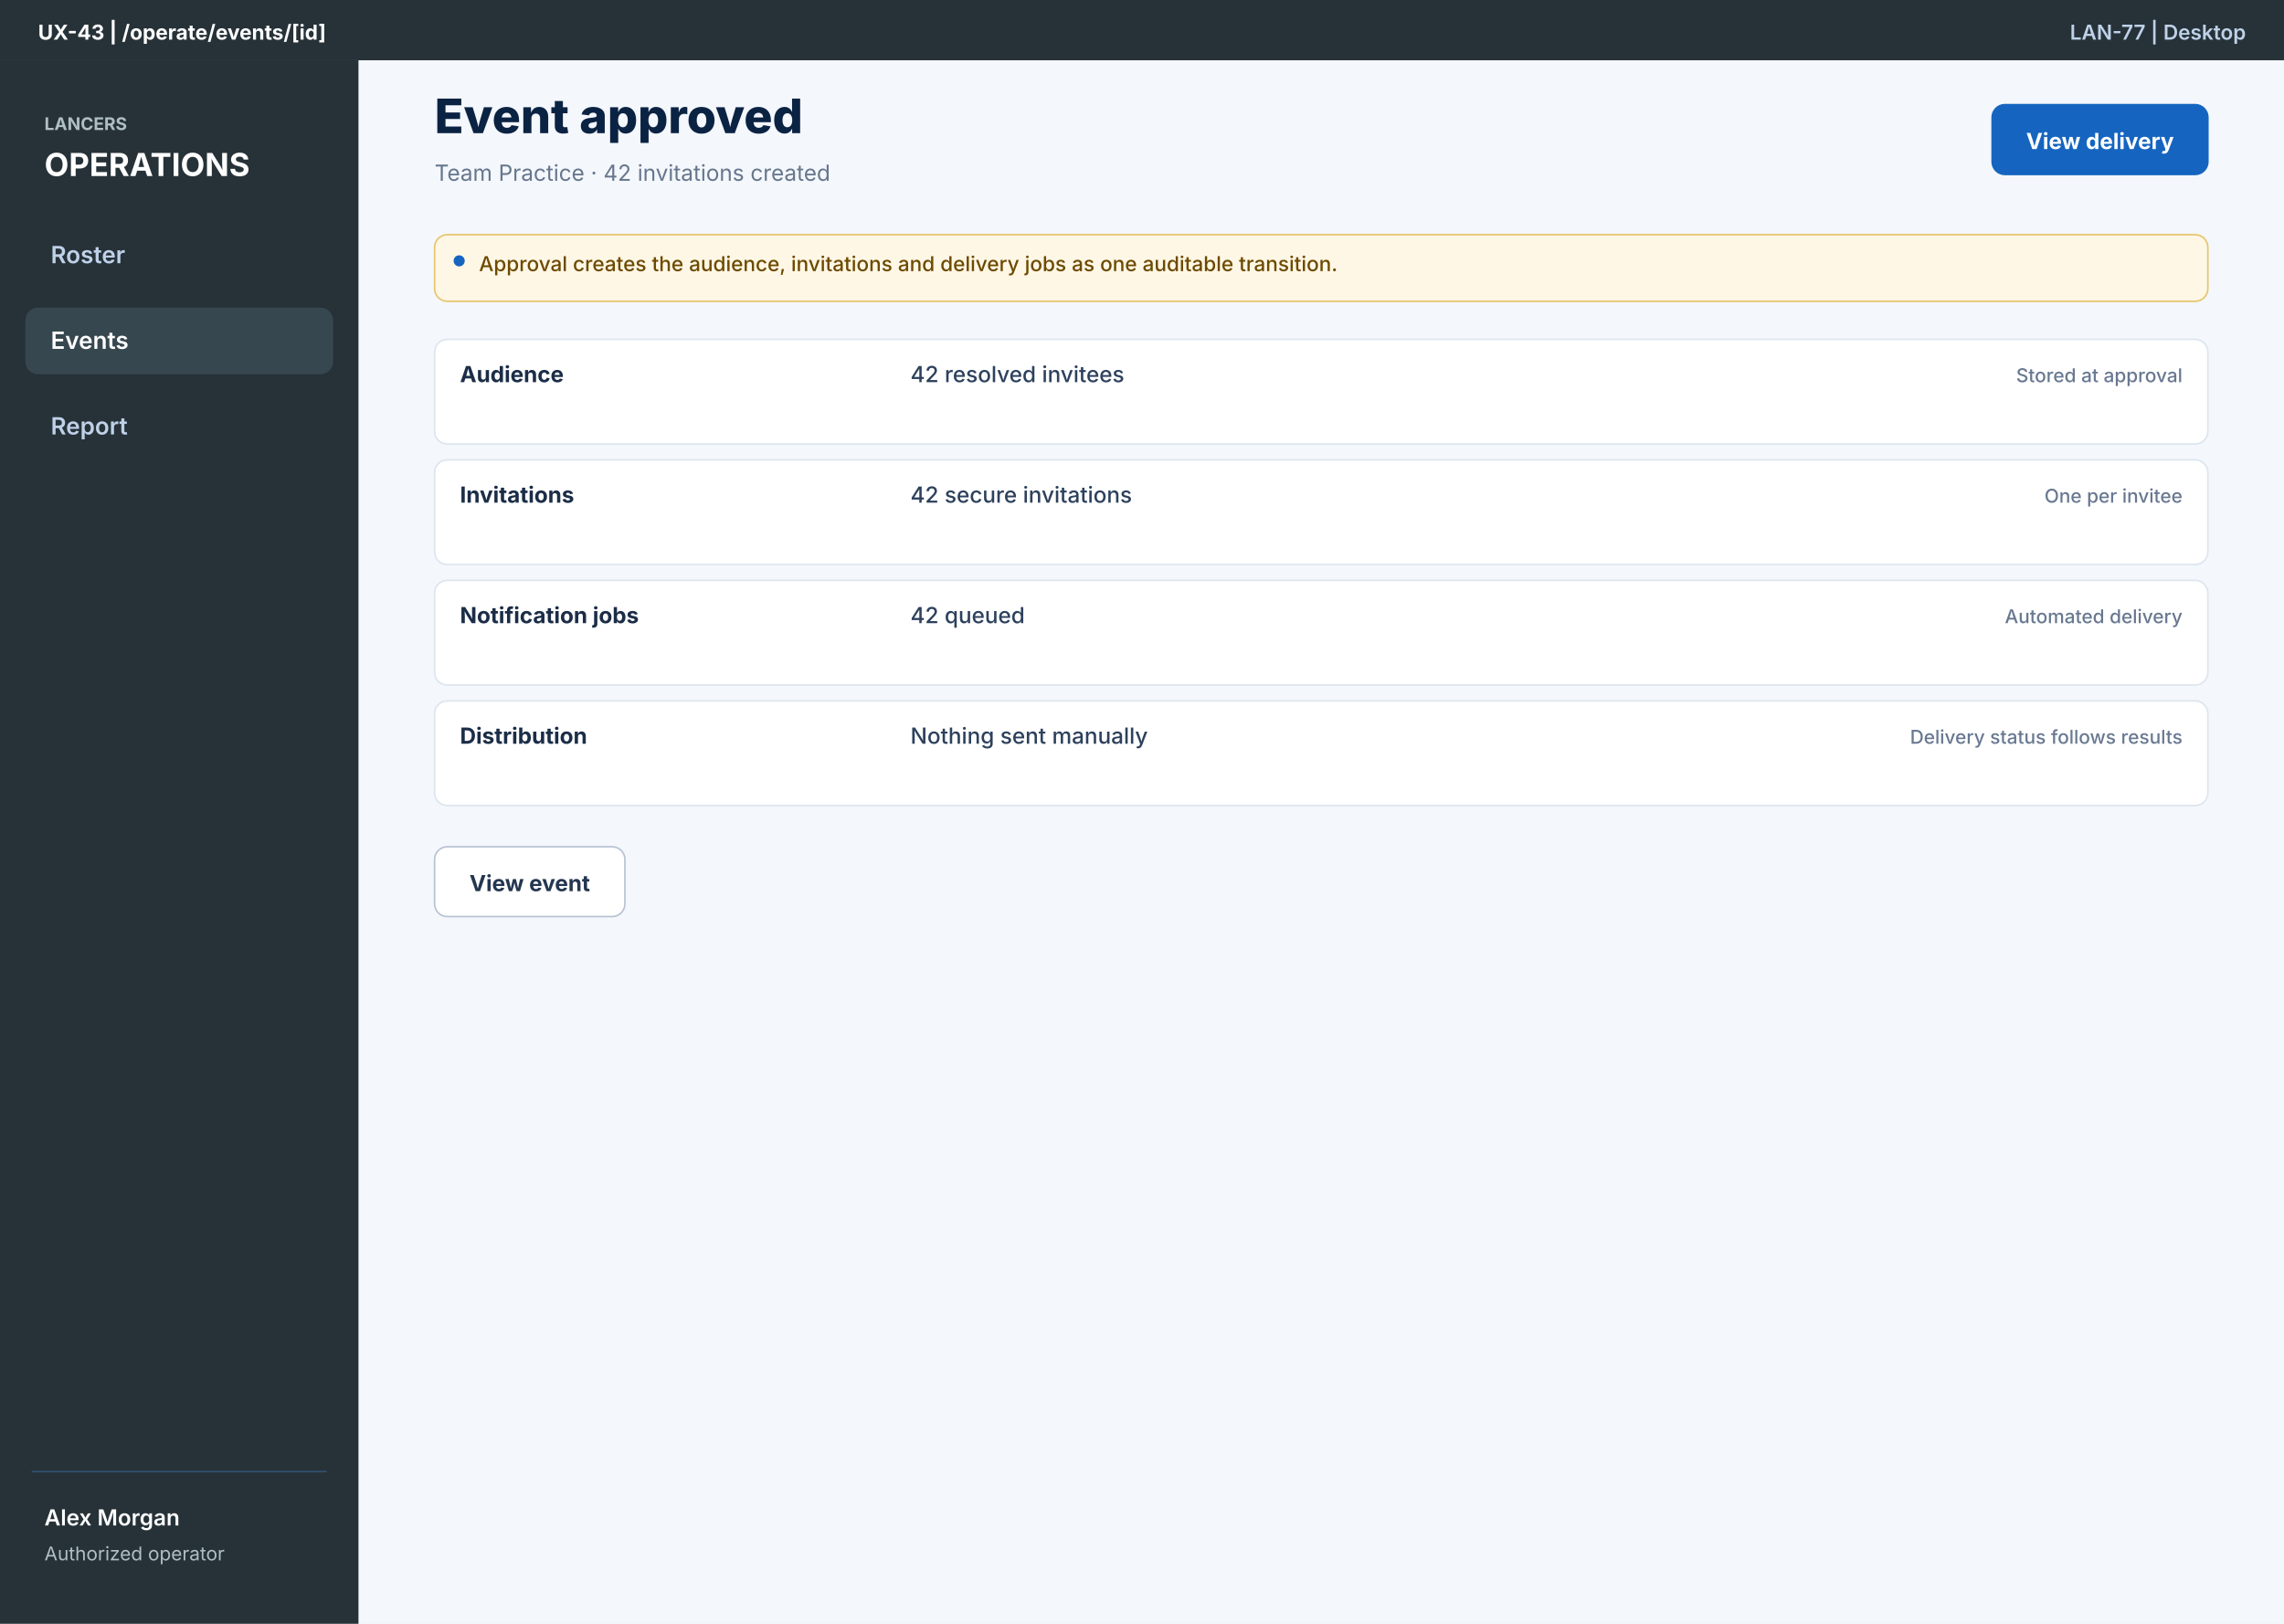
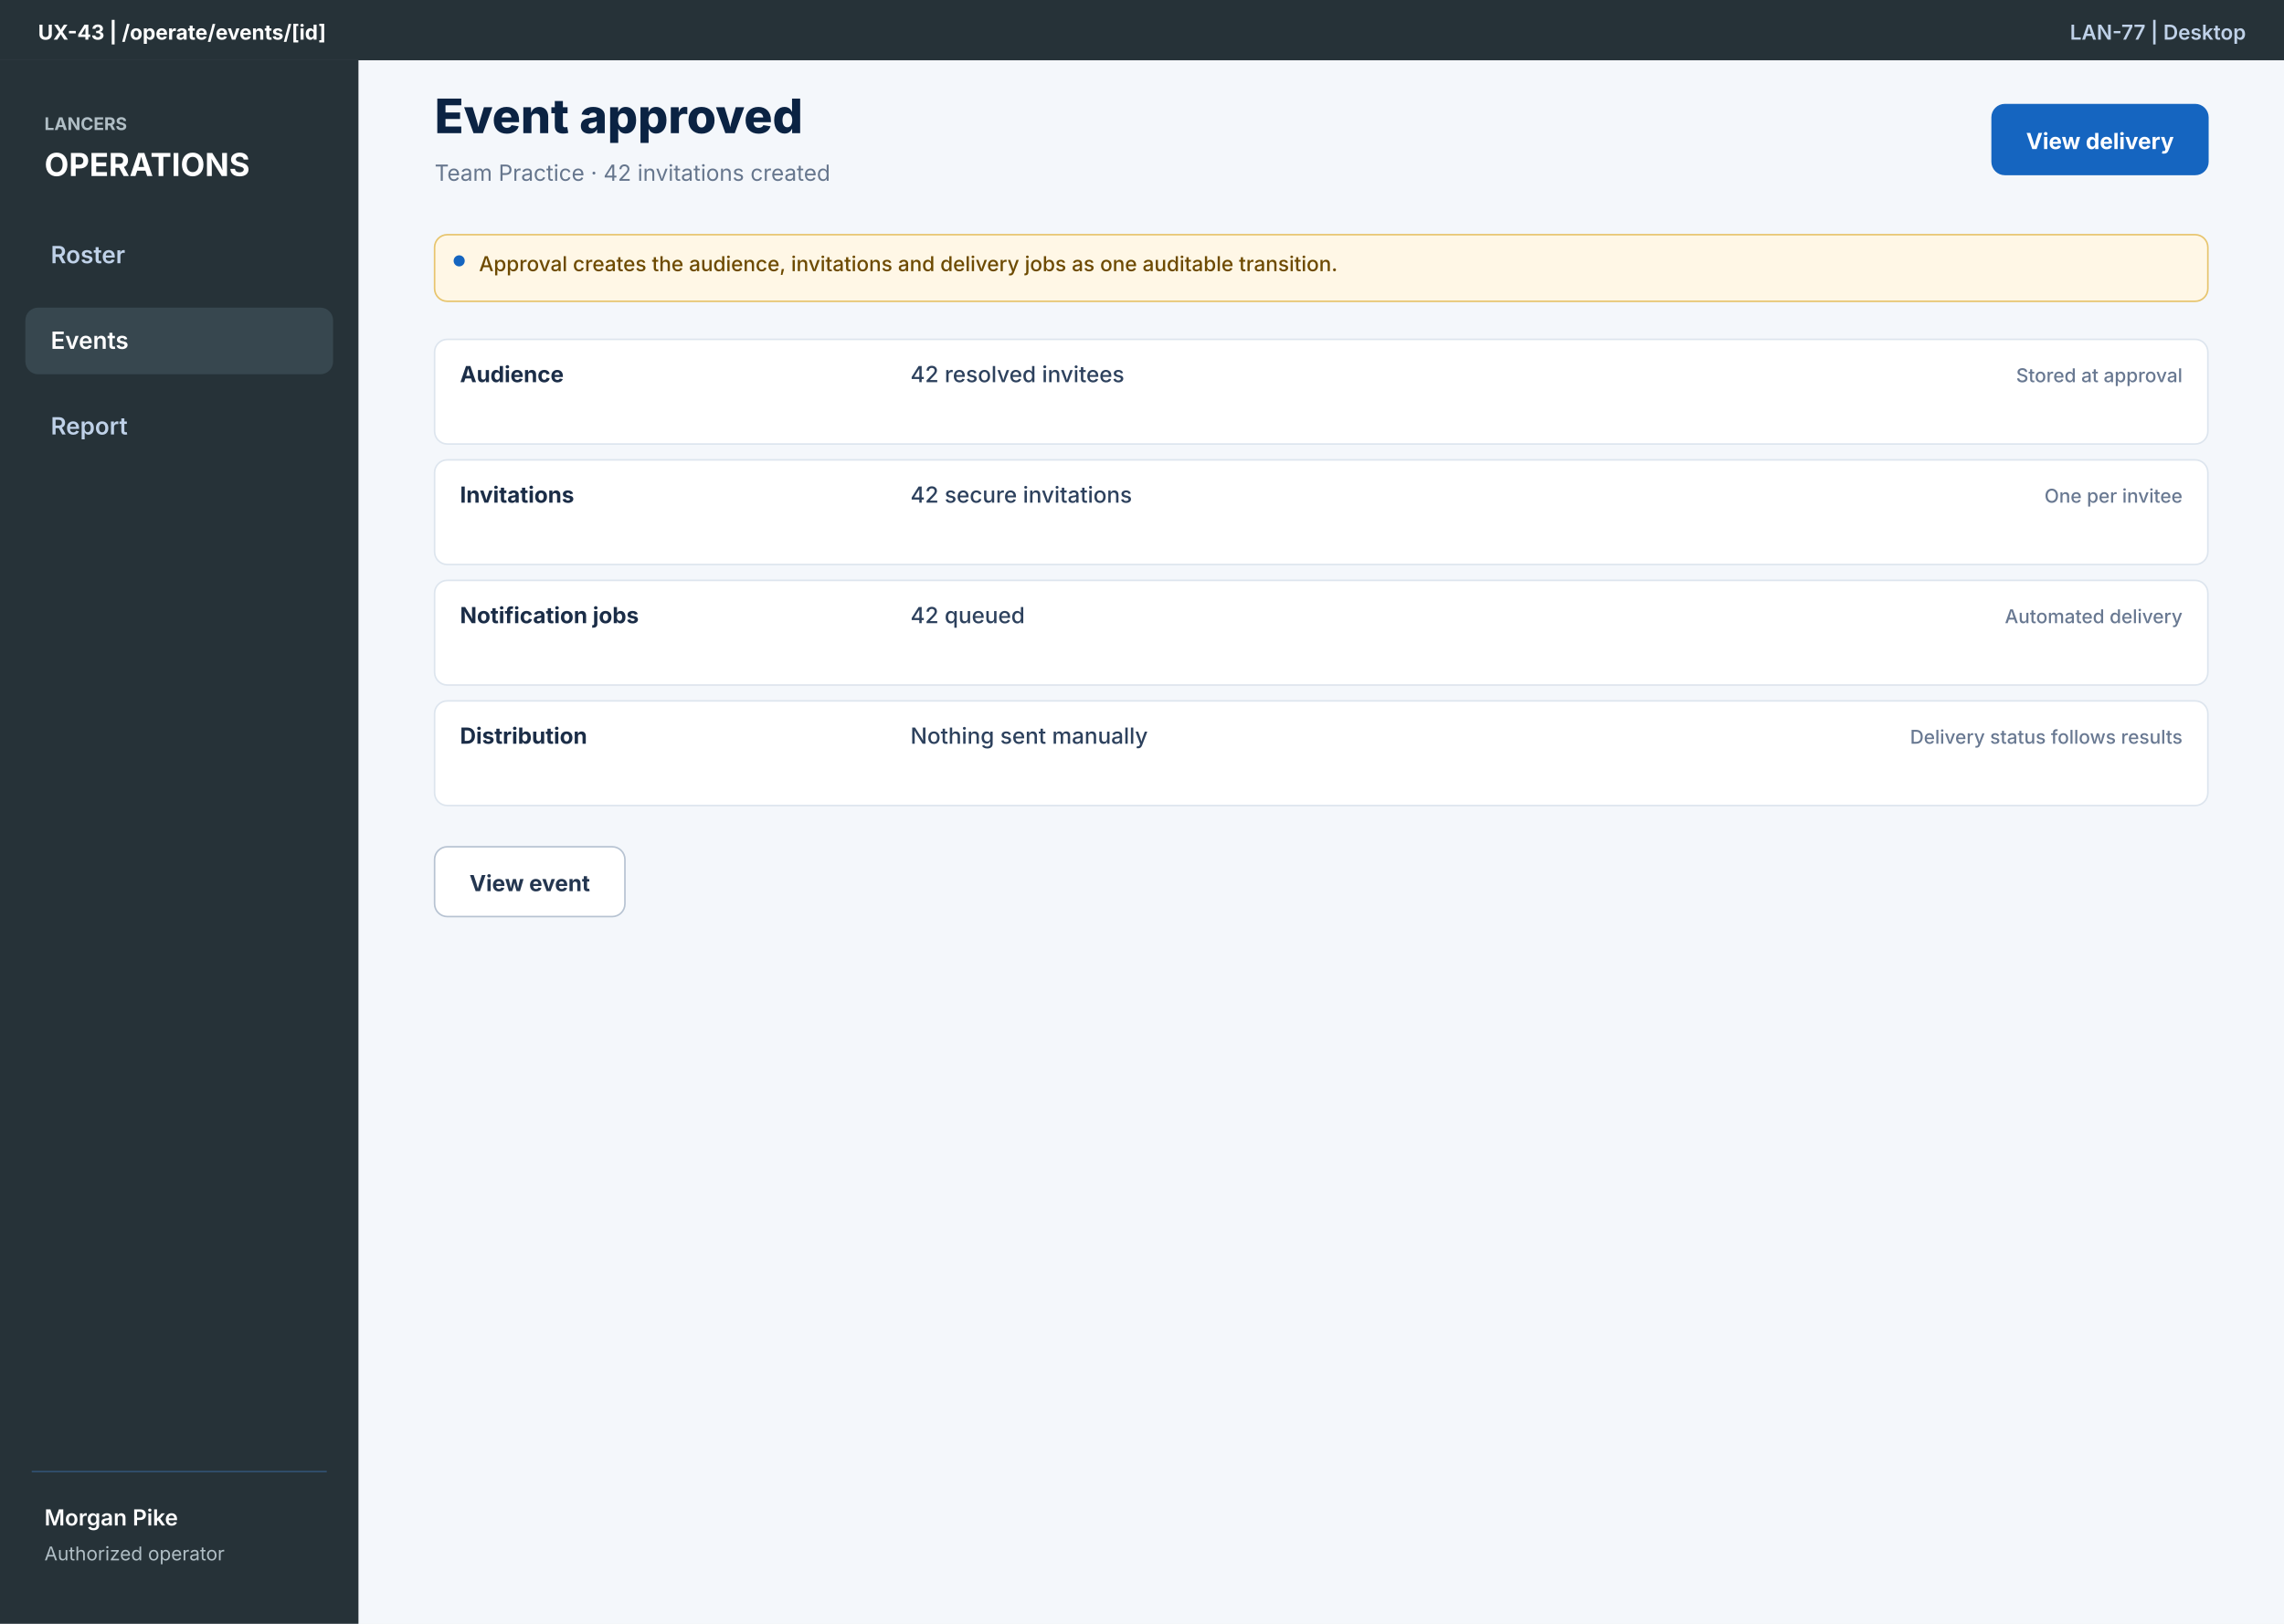
<svg xmlns="http://www.w3.org/2000/svg" width="1440" height="1024" viewBox="0 0 1440 1024" role="img">
  <defs>
    <filter id="shadow" x="-20%" y="-20%" width="140%" height="140%">
      <feDropShadow dx="0" dy="4" stdDeviation="10" flood-color="#0B1F3A" flood-opacity="0.10" />
    </filter>
  </defs>
  <rect x="0" y="0" width="1440" height="1024" rx="0" fill="#F4F7FB" stroke="none" stroke-width="1" opacity="1" />
  <rect x="0" y="0" width="1440" height="38" rx="0" fill="#263238" stroke="none" stroke-width="1" opacity="1" />
  <text x="24" y="25" font-family="Inter, Arial, sans-serif" font-size="13" font-weight="700" fill="#FFFFFF" text-anchor="start">UX-43  |  /operate/events/[id]</text>
  <text x="1416" y="25" font-family="Inter, Arial, sans-serif" font-size="13" font-weight="600" fill="#BFD1E8" text-anchor="end">LAN-77  |  Desktop</text>
  <rect x="0" y="38" width="226" height="986" rx="0" fill="#263238" stroke="none" stroke-width="1" opacity="1" />
  <text x="28" y="82" font-family="Inter, Arial, sans-serif" font-size="11" font-weight="700" fill="#B0BEC5" text-anchor="start">LANCERS</text>
  <text x="28" y="111" font-family="Inter, Arial, sans-serif" font-size="20" font-weight="700" fill="#FFFFFF" text-anchor="start">OPERATIONS</text>
  <text x="32" y="166" font-family="Inter, Arial, sans-serif" font-size="15" font-weight="600" fill="#BFD1E8" text-anchor="start">Roster</text>
  <rect x="16" y="194" width="194" height="42" rx="8" fill="#37474F" stroke="none" stroke-width="1" opacity="1" />
  <text x="32" y="220" font-family="Inter, Arial, sans-serif" font-size="15" font-weight="600" fill="#FFFFFF" text-anchor="start">Events</text>
  <text x="32" y="274" font-family="Inter, Arial, sans-serif" font-size="15" font-weight="600" fill="#BFD1E8" text-anchor="start">Report</text>
  <line x1="20" y1="928" x2="206" y2="928" stroke="#315070" stroke-width="1" />
-   <text x="28" y="962" font-family="Inter, Arial, sans-serif" font-size="14" font-weight="600" fill="#FFFFFF" text-anchor="start">Alex Morgan</text>
+   <text x="28" y="962" font-family="Inter, Arial, sans-serif" font-size="14" font-weight="600" fill="#FFFFFF" text-anchor="start">Morgan Pike</text>
  <text x="28" y="984" font-family="Inter, Arial, sans-serif" font-size="12" font-weight="400" fill="#B0BEC5" text-anchor="start">Authorized operator</text>
  <text x="274" y="84" font-family="Inter, Arial, sans-serif" font-size="30" font-weight="800" fill="#0B2343" text-anchor="start">Event approved</text>
  <text x="274" y="114" font-family="Inter, Arial, sans-serif" font-size="14" font-weight="400" fill="#66768D" text-anchor="start">Team Practice · 42 invitations created</text>
  <rect x="1256" y="66" width="136" height="44" rx="8" fill="#1565C0" stroke="#1565C0" stroke-width="1" opacity="1" />
  <text x="1324.0" y="94" font-family="Inter, Arial, sans-serif" font-size="14" font-weight="700" fill="#FFFFFF" text-anchor="middle">View delivery</text>
  <rect x="274" y="148" width="1118" height="42" rx="8" fill="#FFF7E6" stroke="#E7C56E" stroke-width="1" opacity="1" />
  <rect x="286" y="161" width="7" height="7" rx="4" fill="#1565C0" stroke="none" stroke-width="1" opacity="1" />
  <text x="302" y="171" font-family="Inter, Arial, sans-serif" font-size="13" font-weight="500" fill="#6D4A00" text-anchor="start">Approval creates the audience, invitations and delivery jobs as one auditable transition.</text>
  <rect x="274" y="214" width="1118" height="66" rx="8" fill="#FFFFFF" stroke="#DDE5EE" stroke-width="1" opacity="1" />
  <text x="290" y="241" font-family="Inter, Arial, sans-serif" font-size="14" font-weight="700" fill="#1B2D47" text-anchor="start">Audience</text>
  <text x="574" y="241" font-family="Inter, Arial, sans-serif" font-size="14" font-weight="500" fill="#2D415D" text-anchor="start">42 resolved invitees</text>
  <text x="1376" y="241" font-family="Inter, Arial, sans-serif" font-size="12" font-weight="500" fill="#687891" text-anchor="end">Stored at approval</text>
  <rect x="274" y="290" width="1118" height="66" rx="8" fill="#FFFFFF" stroke="#DDE5EE" stroke-width="1" opacity="1" />
  <text x="290" y="317" font-family="Inter, Arial, sans-serif" font-size="14" font-weight="700" fill="#1B2D47" text-anchor="start">Invitations</text>
  <text x="574" y="317" font-family="Inter, Arial, sans-serif" font-size="14" font-weight="500" fill="#2D415D" text-anchor="start">42 secure invitations</text>
  <text x="1376" y="317" font-family="Inter, Arial, sans-serif" font-size="12" font-weight="500" fill="#687891" text-anchor="end">One per invitee</text>
  <rect x="274" y="366" width="1118" height="66" rx="8" fill="#FFFFFF" stroke="#DDE5EE" stroke-width="1" opacity="1" />
  <text x="290" y="393" font-family="Inter, Arial, sans-serif" font-size="14" font-weight="700" fill="#1B2D47" text-anchor="start">Notification jobs</text>
  <text x="574" y="393" font-family="Inter, Arial, sans-serif" font-size="14" font-weight="500" fill="#2D415D" text-anchor="start">42 queued</text>
  <text x="1376" y="393" font-family="Inter, Arial, sans-serif" font-size="12" font-weight="500" fill="#687891" text-anchor="end">Automated delivery</text>
  <rect x="274" y="442" width="1118" height="66" rx="8" fill="#FFFFFF" stroke="#DDE5EE" stroke-width="1" opacity="1" />
  <text x="290" y="469" font-family="Inter, Arial, sans-serif" font-size="14" font-weight="700" fill="#1B2D47" text-anchor="start">Distribution</text>
  <text x="574" y="469" font-family="Inter, Arial, sans-serif" font-size="14" font-weight="500" fill="#2D415D" text-anchor="start">Nothing sent manually</text>
  <text x="1376" y="469" font-family="Inter, Arial, sans-serif" font-size="12" font-weight="500" fill="#687891" text-anchor="end">Delivery status follows results</text>
  <rect x="274" y="534" width="120" height="44" rx="8" fill="#FFFFFF" stroke="#B7C3D2" stroke-width="1" opacity="1" />
  <text x="334.0" y="562" font-family="Inter, Arial, sans-serif" font-size="14" font-weight="700" fill="#243650" text-anchor="middle">View event</text>
</svg>
